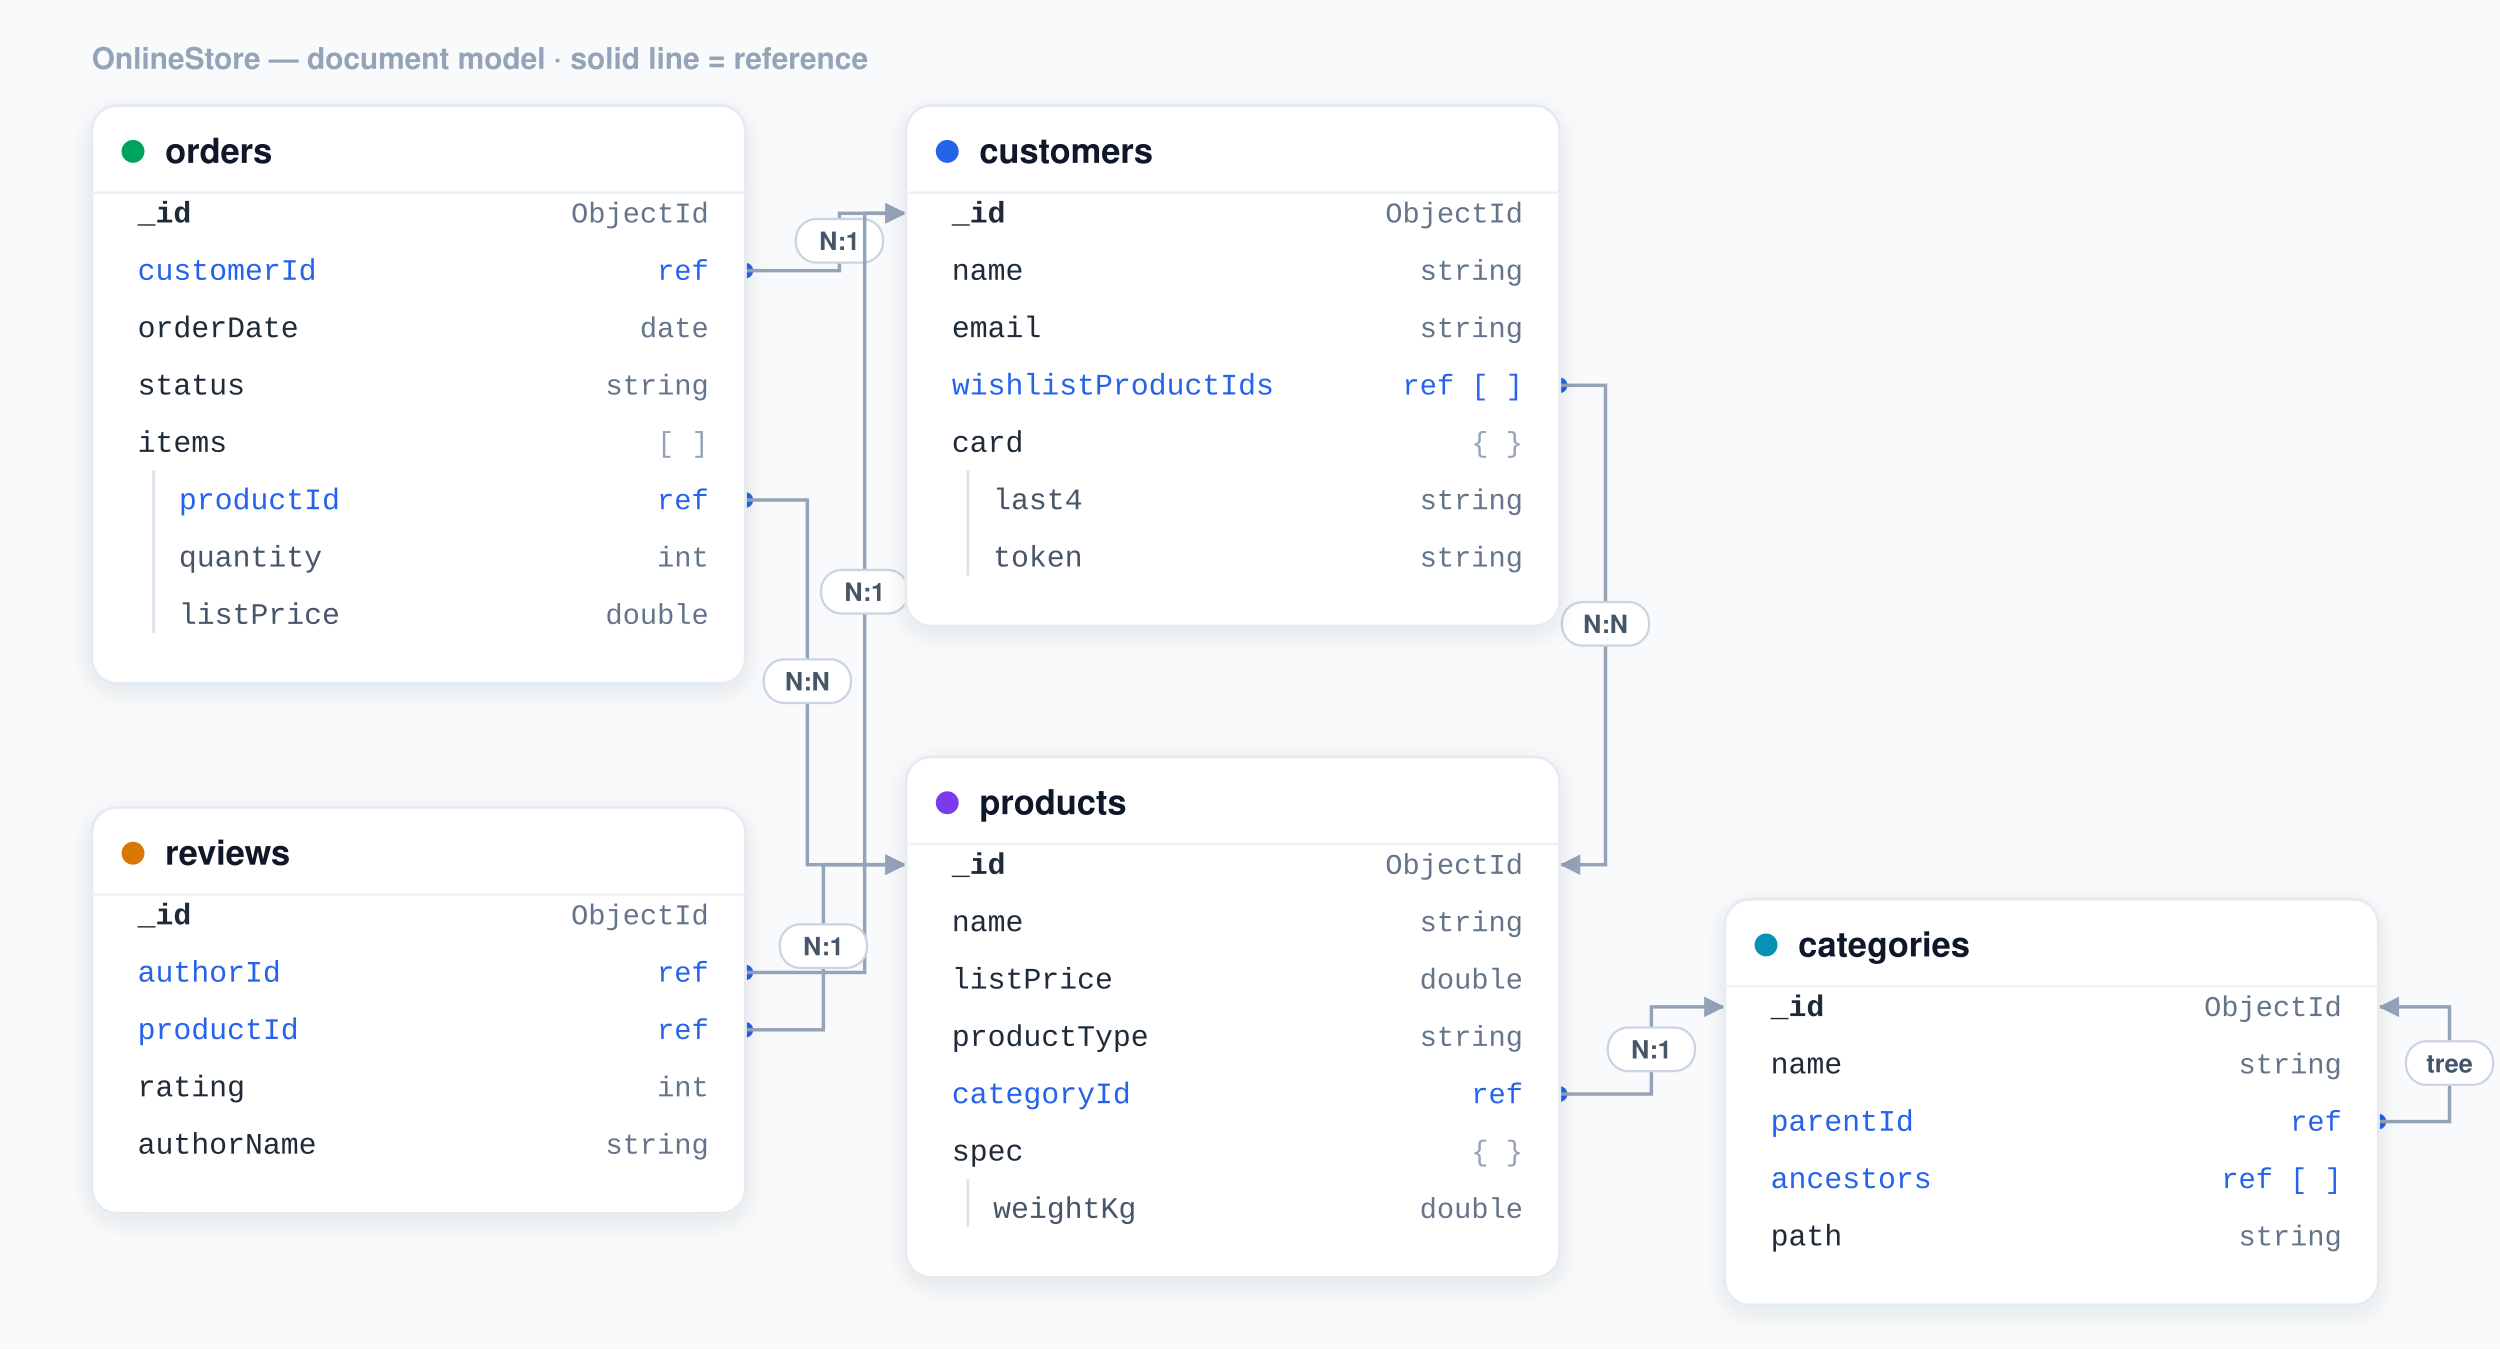
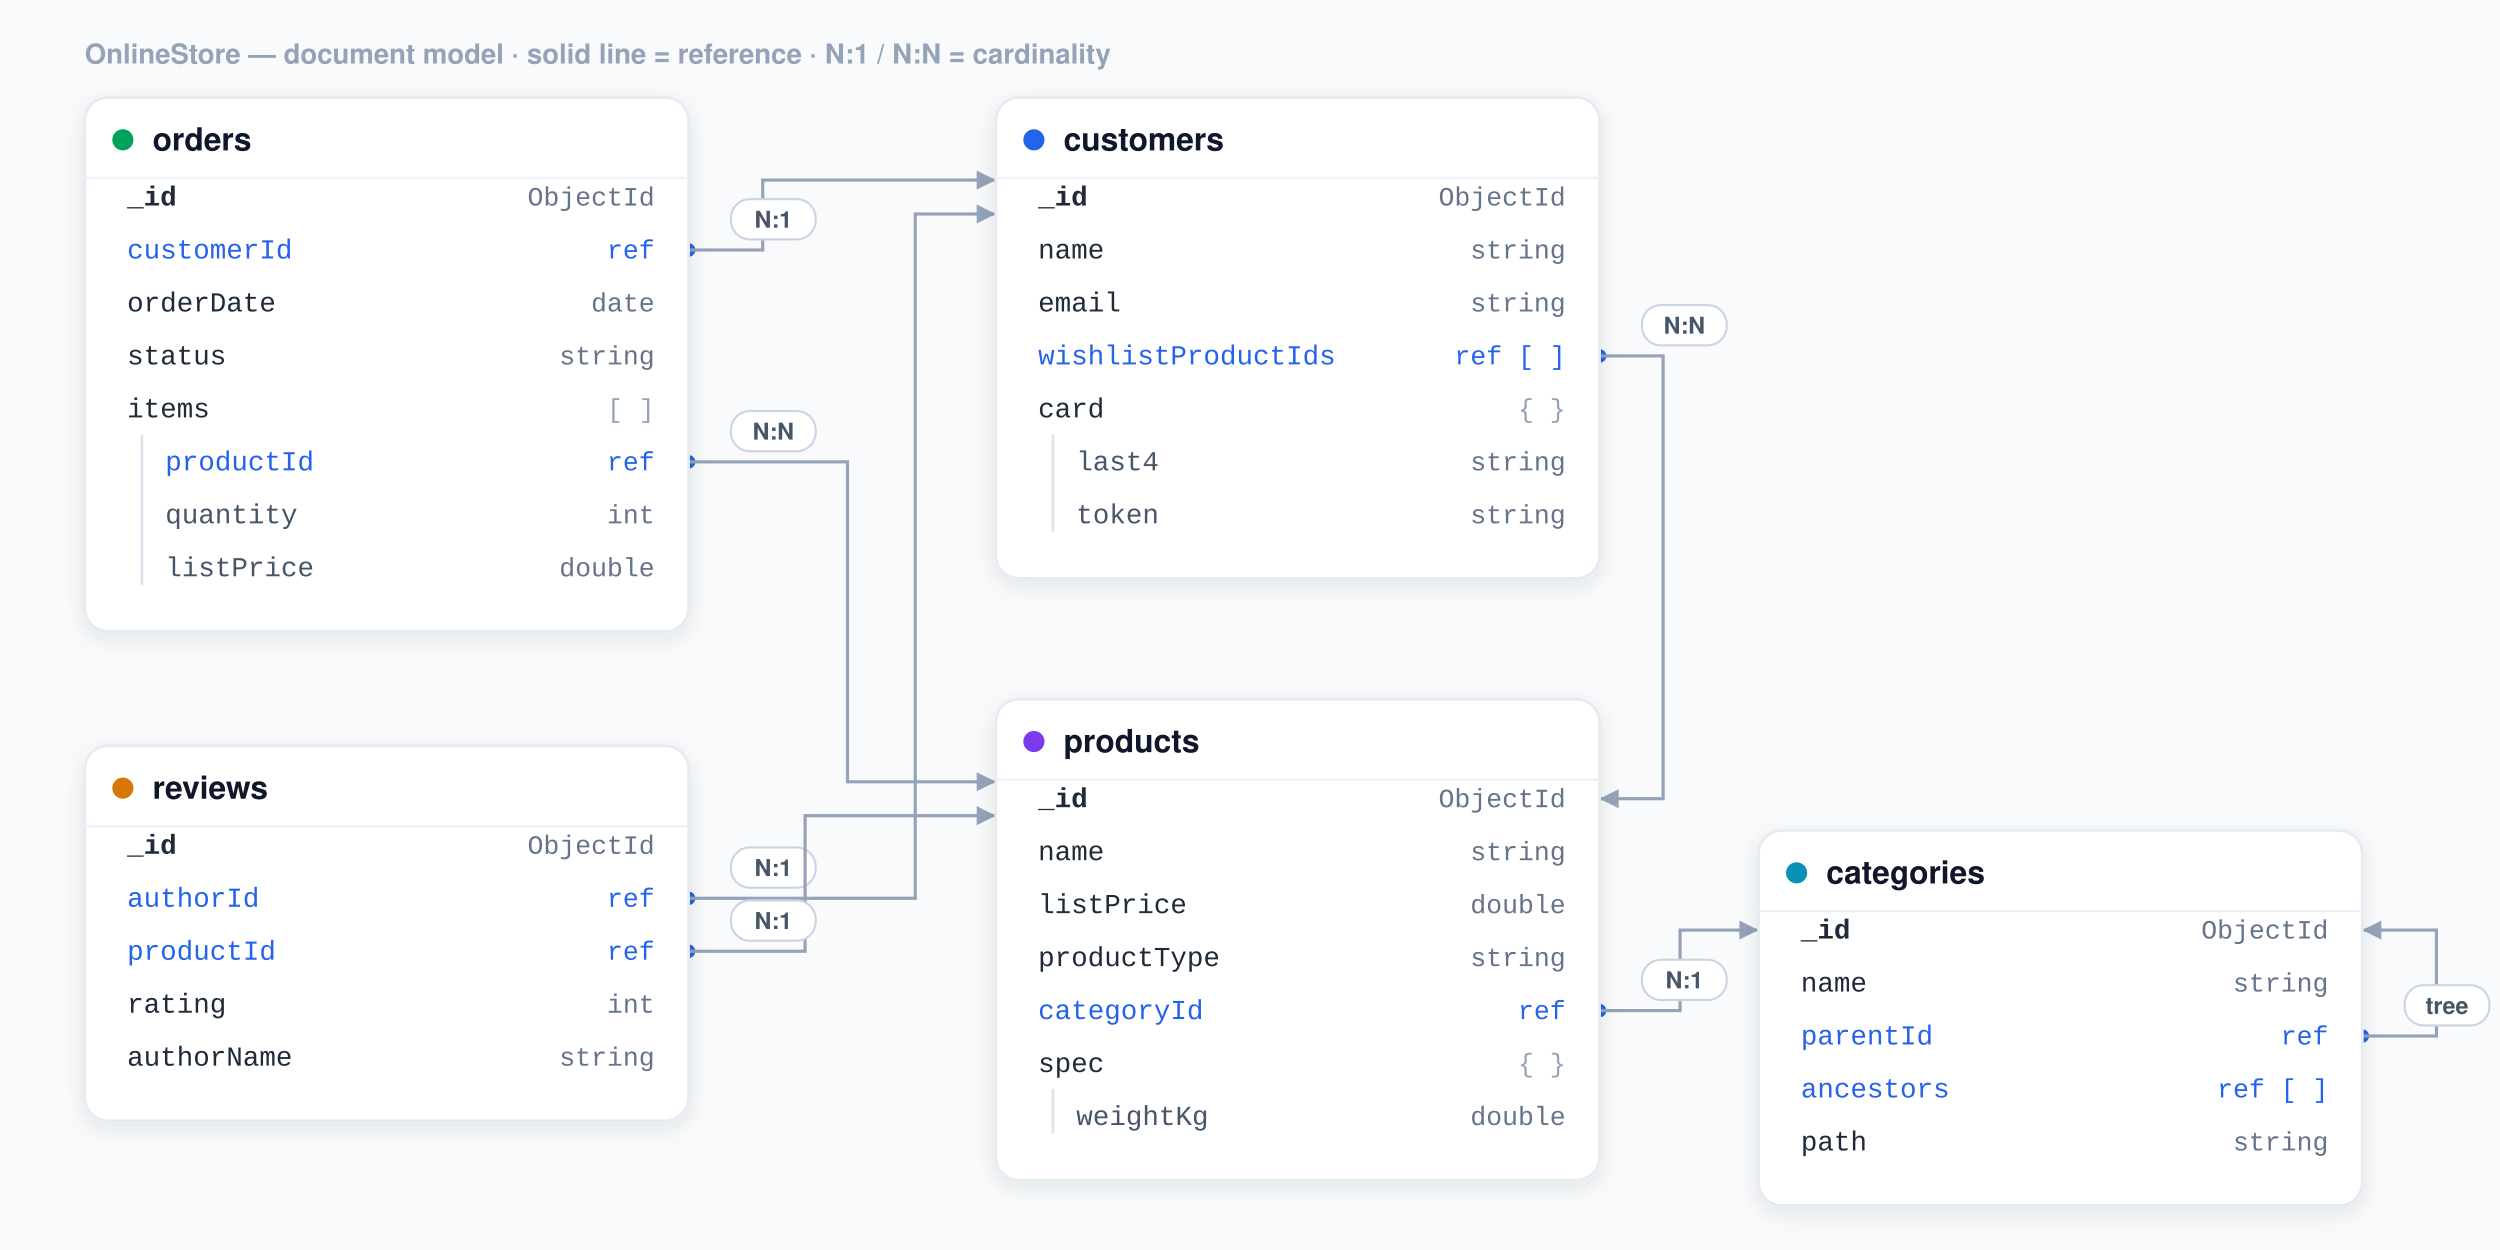
- <svg xmlns="http://www.w3.org/2000/svg" viewBox="0 0 1090 588" font-family="'Segoe UI', Helvetica, Arial, sans-serif">
+ <svg xmlns="http://www.w3.org/2000/svg" viewBox="0 0 1180 590" font-family="'Segoe UI', Helvetica, Arial, sans-serif">
  <defs>
    <filter id="sh" x="-8%" y="-8%" width="116%" height="122%">
      <feDropShadow dx="0" dy="3" stdDeviation="5" flood-color="#1e293b" flood-opacity="0.10" />
    </filter>
  </defs>
-   <rect width="1090" height="588" fill="#f8fafc" />
-   <text x="40" y="30" font-size="13" font-family="'Segoe UI', Helvetica, Arial, sans-serif" fill="#94a3b8" font-weight="600">OnlineStore — document model  ·  solid line = reference</text>
-   <circle cx="325" cy="118" r="3.4" fill="#2563eb" />
-   <path d="M325,118 H366 V93 H395" fill="none" stroke="#94a3b8" stroke-width="1.5" />
-   <path d="M395,93 l-9,-4.5 l0,9 z" fill="#94a3b8" />
-   <rect x="347" y="95.5" width="38" height="19" rx="9" fill="#fff" stroke="#cbd5e1" stroke-width="1" />
-   <text x="366" y="109" font-size="11" font-weight="700" text-anchor="middle" fill="#475569" font-family="'Segoe UI', Helvetica, Arial, sans-serif">N:1</text>
-   <circle cx="325" cy="218" r="3.4" fill="#2563eb" />
-   <path d="M325,218 H352 V377 H395" fill="none" stroke="#94a3b8" stroke-width="1.5" />
-   <path d="M395,377 l-9,-4.5 l0,9 z" fill="#94a3b8" />
-   <rect x="333" y="287.5" width="38" height="19" rx="9" fill="#fff" stroke="#cbd5e1" stroke-width="1" />
-   <text x="352" y="301" font-size="11" font-weight="700" text-anchor="middle" fill="#475569" font-family="'Segoe UI', Helvetica, Arial, sans-serif">N:N</text>
-   <circle cx="325" cy="424" r="3.4" fill="#2563eb" />
-   <path d="M325,424 H377 V93 H395" fill="none" stroke="#94a3b8" stroke-width="1.5" />
-   <path d="M395,93 l-9,-4.5 l0,9 z" fill="#94a3b8" />
-   <rect x="358" y="248.5" width="38" height="19" rx="9" fill="#fff" stroke="#cbd5e1" stroke-width="1" />
-   <text x="377" y="262" font-size="11" font-weight="700" text-anchor="middle" fill="#475569" font-family="'Segoe UI', Helvetica, Arial, sans-serif">N:1</text>
-   <circle cx="325" cy="449" r="3.4" fill="#2563eb" />
-   <path d="M325,449 H359 V377 H395" fill="none" stroke="#94a3b8" stroke-width="1.5" />
-   <path d="M395,377 l-9,-4.5 l0,9 z" fill="#94a3b8" />
-   <rect x="340" y="403" width="38" height="19" rx="9" fill="#fff" stroke="#cbd5e1" stroke-width="1" />
-   <text x="359" y="416.5" font-size="11" font-weight="700" text-anchor="middle" fill="#475569" font-family="'Segoe UI', Helvetica, Arial, sans-serif">N:1</text>
-   <circle cx="680" cy="477" r="3.4" fill="#2563eb" />
-   <path d="M680,477 H720 V439 H752" fill="none" stroke="#94a3b8" stroke-width="1.5" />
-   <path d="M752,439 l-9,-4.5 l0,9 z" fill="#94a3b8" />
-   <rect x="701" y="448" width="38" height="19" rx="9" fill="#fff" stroke="#cbd5e1" stroke-width="1" />
-   <text x="720" y="461.5" font-size="11" font-weight="700" text-anchor="middle" fill="#475569" font-family="'Segoe UI', Helvetica, Arial, sans-serif">N:1</text>
-   <circle cx="680" cy="168" r="3.4" fill="#2563eb" />
-   <path d="M680,168 H700 V377 H680" fill="none" stroke="#94a3b8" stroke-width="1.5" />
-   <path d="M680,377 l9,-4.5 l0,9 z" fill="#94a3b8" />
-   <rect x="681" y="262.5" width="38" height="19" rx="9" fill="#fff" stroke="#cbd5e1" stroke-width="1" />
-   <text x="700" y="276" font-size="11" font-weight="700" text-anchor="middle" fill="#475569" font-family="'Segoe UI', Helvetica, Arial, sans-serif">N:N</text>
-   <circle cx="1037" cy="489" r="3.4" fill="#2563eb" />
-   <path d="M1037,489 H1068 V439 H1037" fill="none" stroke="#94a3b8" stroke-width="1.5" />
-   <path d="M1037,439 l9,-4.5 l0,9 z" fill="#94a3b8" />
-   <rect x="1049" y="454" width="38" height="19" rx="9" fill="#fff" stroke="#cbd5e1" stroke-width="1" />
-   <text x="1068" y="467.5" font-size="11" font-weight="700" text-anchor="middle" fill="#475569" font-family="'Segoe UI', Helvetica, Arial, sans-serif">tree</text>
+   <rect width="1180" height="590" fill="#f8fafc" />
+   <text x="40" y="30" font-size="13" font-family="'Segoe UI', Helvetica, Arial, sans-serif" fill="#94a3b8" font-weight="600">OnlineStore — document model  ·  solid line = reference  ·  N:1 / N:N = cardinality</text>
+   <circle cx="325" cy="118" r="3.2" fill="#2563eb" />
+   <path d="M325,118 H360 V85 H470" fill="none" stroke="#94a3b8" stroke-width="1.5" />
+   <path d="M470,85 l-9,-4.5 l0,9 z" fill="#94a3b8" />
+   <rect x="345" y="94" width="40" height="19" rx="9" fill="#fff" stroke="#cbd5e1" stroke-width="1" />
+   <text x="365" y="107.5" font-size="11" font-weight="700" text-anchor="middle" fill="#475569" font-family="'Segoe UI', Helvetica, Arial, sans-serif">N:1</text>
+   <circle cx="325" cy="218" r="3.2" fill="#2563eb" />
+   <path d="M325,218 H400 V369 H470" fill="none" stroke="#94a3b8" stroke-width="1.5" />
+   <path d="M470,369 l-9,-4.5 l0,9 z" fill="#94a3b8" />
+   <rect x="345" y="194" width="40" height="19" rx="9" fill="#fff" stroke="#cbd5e1" stroke-width="1" />
+   <text x="365" y="207.5" font-size="11" font-weight="700" text-anchor="middle" fill="#475569" font-family="'Segoe UI', Helvetica, Arial, sans-serif">N:N</text>
+   <circle cx="325" cy="424" r="3.2" fill="#2563eb" />
+   <path d="M325,424 H432 V101 H470" fill="none" stroke="#94a3b8" stroke-width="1.5" />
+   <path d="M470,101 l-9,-4.5 l0,9 z" fill="#94a3b8" />
+   <rect x="345" y="400" width="40" height="19" rx="9" fill="#fff" stroke="#cbd5e1" stroke-width="1" />
+   <text x="365" y="413.5" font-size="11" font-weight="700" text-anchor="middle" fill="#475569" font-family="'Segoe UI', Helvetica, Arial, sans-serif">N:1</text>
+   <circle cx="325" cy="449" r="3.2" fill="#2563eb" />
+   <path d="M325,449 H380 V385 H470" fill="none" stroke="#94a3b8" stroke-width="1.5" />
+   <path d="M470,385 l-9,-4.5 l0,9 z" fill="#94a3b8" />
+   <rect x="345" y="425" width="40" height="19" rx="9" fill="#fff" stroke="#cbd5e1" stroke-width="1" />
+   <text x="365" y="438.5" font-size="11" font-weight="700" text-anchor="middle" fill="#475569" font-family="'Segoe UI', Helvetica, Arial, sans-serif">N:1</text>
+   <circle cx="755" cy="477" r="3.2" fill="#2563eb" />
+   <path d="M755,477 H793 V439 H830" fill="none" stroke="#94a3b8" stroke-width="1.5" />
+   <path d="M830,439 l-9,-4.5 l0,9 z" fill="#94a3b8" />
+   <rect x="775" y="453" width="40" height="19" rx="9" fill="#fff" stroke="#cbd5e1" stroke-width="1" />
+   <text x="795" y="466.5" font-size="11" font-weight="700" text-anchor="middle" fill="#475569" font-family="'Segoe UI', Helvetica, Arial, sans-serif">N:1</text>
+   <circle cx="755" cy="168" r="3.2" fill="#2563eb" />
+   <path d="M755,168 H785 V377 H755" fill="none" stroke="#94a3b8" stroke-width="1.5" />
+   <path d="M755,377 l9,-4.5 l0,9 z" fill="#94a3b8" />
+   <rect x="775" y="144" width="40" height="19" rx="9" fill="#fff" stroke="#cbd5e1" stroke-width="1" />
+   <text x="795" y="157.5" font-size="11" font-weight="700" text-anchor="middle" fill="#475569" font-family="'Segoe UI', Helvetica, Arial, sans-serif">N:N</text>
+   <circle cx="1115" cy="489" r="3.2" fill="#2563eb" />
+   <path d="M1115,489 H1150 V439 H1115" fill="none" stroke="#94a3b8" stroke-width="1.5" />
+   <path d="M1115,439 l9,-4.5 l0,9 z" fill="#94a3b8" />
+   <rect x="1135" y="465" width="40" height="19" rx="9" fill="#fff" stroke="#cbd5e1" stroke-width="1" />
+   <text x="1155" y="478.5" font-size="11" font-weight="700" text-anchor="middle" fill="#475569" font-family="'Segoe UI', Helvetica, Arial, sans-serif">tree</text>
  <rect x="40" y="46" width="285" height="252" rx="11" fill="#ffffff" stroke="#e6ebf2" stroke-width="1.3" filter="url(#sh)" />
  <circle cx="58" cy="66" r="5" fill="#00a35c" />
  <text x="72" y="71" font-size="15" font-weight="800" fill="#0f172a" font-family="'Segoe UI', Helvetica, Arial, sans-serif">orders</text>
  <line x1="40" y1="84" x2="325" y2="84" stroke="#eef2f7" stroke-width="1.2" />
  <line x1="67" y1="205" x2="67" y2="276" stroke="#dbe3ec" stroke-width="1.2" />
  <text x="60" y="97" font-size="13" font-family="Consolas, 'Courier New', monospace" font-weight="700" fill="#1f2b38">_id</text>
  <text x="309" y="97" font-size="12.5" font-family="Consolas, 'Courier New', monospace" text-anchor="end" fill="#64748b">ObjectId</text>
  <text x="60" y="122" font-size="13" font-family="Consolas, 'Courier New', monospace" font-weight="500" fill="#2563eb">customerId</text>
  <text x="309" y="122" font-size="12.5" font-family="Consolas, 'Courier New', monospace" text-anchor="end" fill="#2563eb">ref</text>
  <text x="60" y="147" font-size="13" font-family="Consolas, 'Courier New', monospace" font-weight="500" fill="#1f2b38">orderDate</text>
  <text x="309" y="147" font-size="12.5" font-family="Consolas, 'Courier New', monospace" text-anchor="end" fill="#64748b">date</text>
  <text x="60" y="172" font-size="13" font-family="Consolas, 'Courier New', monospace" font-weight="500" fill="#1f2b38">status</text>
  <text x="309" y="172" font-size="12.5" font-family="Consolas, 'Courier New', monospace" text-anchor="end" fill="#64748b">string</text>
  <text x="60" y="197" font-size="13" font-family="Consolas, 'Courier New', monospace" font-weight="500" fill="#1f2b38">items</text>
  <text x="309" y="197" font-size="12.5" font-family="Consolas, 'Courier New', monospace" text-anchor="end" fill="#94a3b8">[ ]</text>
  <text x="78" y="222" font-size="13" font-family="Consolas, 'Courier New', monospace" font-weight="500" fill="#2563eb">productId</text>
  <text x="309" y="222" font-size="12.5" font-family="Consolas, 'Courier New', monospace" text-anchor="end" fill="#2563eb">ref</text>
  <text x="78" y="247" font-size="13" font-family="Consolas, 'Courier New', monospace" font-weight="500" fill="#475569">quantity</text>
  <text x="309" y="247" font-size="12.5" font-family="Consolas, 'Courier New', monospace" text-anchor="end" fill="#64748b">int</text>
  <text x="78" y="272" font-size="13" font-family="Consolas, 'Courier New', monospace" font-weight="500" fill="#475569">listPrice</text>
  <text x="309" y="272" font-size="12.5" font-family="Consolas, 'Courier New', monospace" text-anchor="end" fill="#64748b">double</text>
  <rect x="40" y="352" width="285" height="177" rx="11" fill="#ffffff" stroke="#e6ebf2" stroke-width="1.3" filter="url(#sh)" />
  <circle cx="58" cy="372" r="5" fill="#d97706" />
  <text x="72" y="377" font-size="15" font-weight="800" fill="#0f172a" font-family="'Segoe UI', Helvetica, Arial, sans-serif">reviews</text>
  <line x1="40" y1="390" x2="325" y2="390" stroke="#eef2f7" stroke-width="1.2" />
  <text x="60" y="403" font-size="13" font-family="Consolas, 'Courier New', monospace" font-weight="700" fill="#1f2b38">_id</text>
  <text x="309" y="403" font-size="12.5" font-family="Consolas, 'Courier New', monospace" text-anchor="end" fill="#64748b">ObjectId</text>
  <text x="60" y="428" font-size="13" font-family="Consolas, 'Courier New', monospace" font-weight="500" fill="#2563eb">authorId</text>
  <text x="309" y="428" font-size="12.5" font-family="Consolas, 'Courier New', monospace" text-anchor="end" fill="#2563eb">ref</text>
  <text x="60" y="453" font-size="13" font-family="Consolas, 'Courier New', monospace" font-weight="500" fill="#2563eb">productId</text>
  <text x="309" y="453" font-size="12.5" font-family="Consolas, 'Courier New', monospace" text-anchor="end" fill="#2563eb">ref</text>
  <text x="60" y="478" font-size="13" font-family="Consolas, 'Courier New', monospace" font-weight="500" fill="#1f2b38">rating</text>
  <text x="309" y="478" font-size="12.5" font-family="Consolas, 'Courier New', monospace" text-anchor="end" fill="#64748b">int</text>
  <text x="60" y="503" font-size="13" font-family="Consolas, 'Courier New', monospace" font-weight="500" fill="#1f2b38">authorName</text>
  <text x="309" y="503" font-size="12.5" font-family="Consolas, 'Courier New', monospace" text-anchor="end" fill="#64748b">string</text>
-   <rect x="395" y="46" width="285" height="227" rx="11" fill="#ffffff" stroke="#e6ebf2" stroke-width="1.3" filter="url(#sh)" />
-   <circle cx="413" cy="66" r="5" fill="#2563eb" />
-   <text x="427" y="71" font-size="15" font-weight="800" fill="#0f172a" font-family="'Segoe UI', Helvetica, Arial, sans-serif">customers</text>
-   <line x1="395" y1="84" x2="680" y2="84" stroke="#eef2f7" stroke-width="1.2" />
-   <line x1="422" y1="205" x2="422" y2="251" stroke="#dbe3ec" stroke-width="1.2" />
-   <text x="415" y="97" font-size="13" font-family="Consolas, 'Courier New', monospace" font-weight="700" fill="#1f2b38">_id</text>
-   <text x="664" y="97" font-size="12.5" font-family="Consolas, 'Courier New', monospace" text-anchor="end" fill="#64748b">ObjectId</text>
-   <text x="415" y="122" font-size="13" font-family="Consolas, 'Courier New', monospace" font-weight="500" fill="#1f2b38">name</text>
-   <text x="664" y="122" font-size="12.5" font-family="Consolas, 'Courier New', monospace" text-anchor="end" fill="#64748b">string</text>
-   <text x="415" y="147" font-size="13" font-family="Consolas, 'Courier New', monospace" font-weight="500" fill="#1f2b38">email</text>
-   <text x="664" y="147" font-size="12.5" font-family="Consolas, 'Courier New', monospace" text-anchor="end" fill="#64748b">string</text>
-   <text x="415" y="172" font-size="13" font-family="Consolas, 'Courier New', monospace" font-weight="500" fill="#2563eb">wishlistProductIds</text>
-   <text x="664" y="172" font-size="12.5" font-family="Consolas, 'Courier New', monospace" text-anchor="end" fill="#2563eb">ref [ ]</text>
-   <text x="415" y="197" font-size="13" font-family="Consolas, 'Courier New', monospace" font-weight="500" fill="#1f2b38">card</text>
-   <text x="664" y="197" font-size="12.5" font-family="Consolas, 'Courier New', monospace" text-anchor="end" fill="#94a3b8">{ }</text>
-   <text x="433" y="222" font-size="13" font-family="Consolas, 'Courier New', monospace" font-weight="500" fill="#475569">last4</text>
-   <text x="664" y="222" font-size="12.5" font-family="Consolas, 'Courier New', monospace" text-anchor="end" fill="#64748b">string</text>
-   <text x="433" y="247" font-size="13" font-family="Consolas, 'Courier New', monospace" font-weight="500" fill="#475569">token</text>
-   <text x="664" y="247" font-size="12.5" font-family="Consolas, 'Courier New', monospace" text-anchor="end" fill="#64748b">string</text>
-   <rect x="395" y="330" width="285" height="227" rx="11" fill="#ffffff" stroke="#e6ebf2" stroke-width="1.3" filter="url(#sh)" />
-   <circle cx="413" cy="350" r="5" fill="#7c3aed" />
-   <text x="427" y="355" font-size="15" font-weight="800" fill="#0f172a" font-family="'Segoe UI', Helvetica, Arial, sans-serif">products</text>
-   <line x1="395" y1="368" x2="680" y2="368" stroke="#eef2f7" stroke-width="1.2" />
-   <line x1="422" y1="514" x2="422" y2="535" stroke="#dbe3ec" stroke-width="1.2" />
-   <text x="415" y="381" font-size="13" font-family="Consolas, 'Courier New', monospace" font-weight="700" fill="#1f2b38">_id</text>
-   <text x="664" y="381" font-size="12.5" font-family="Consolas, 'Courier New', monospace" text-anchor="end" fill="#64748b">ObjectId</text>
-   <text x="415" y="406" font-size="13" font-family="Consolas, 'Courier New', monospace" font-weight="500" fill="#1f2b38">name</text>
-   <text x="664" y="406" font-size="12.5" font-family="Consolas, 'Courier New', monospace" text-anchor="end" fill="#64748b">string</text>
-   <text x="415" y="431" font-size="13" font-family="Consolas, 'Courier New', monospace" font-weight="500" fill="#1f2b38">listPrice</text>
-   <text x="664" y="431" font-size="12.5" font-family="Consolas, 'Courier New', monospace" text-anchor="end" fill="#64748b">double</text>
-   <text x="415" y="456" font-size="13" font-family="Consolas, 'Courier New', monospace" font-weight="500" fill="#1f2b38">productType</text>
-   <text x="664" y="456" font-size="12.5" font-family="Consolas, 'Courier New', monospace" text-anchor="end" fill="#64748b">string</text>
-   <text x="415" y="481" font-size="13" font-family="Consolas, 'Courier New', monospace" font-weight="500" fill="#2563eb">categoryId</text>
-   <text x="664" y="481" font-size="12.5" font-family="Consolas, 'Courier New', monospace" text-anchor="end" fill="#2563eb">ref</text>
-   <text x="415" y="506" font-size="13" font-family="Consolas, 'Courier New', monospace" font-weight="500" fill="#1f2b38">spec</text>
-   <text x="664" y="506" font-size="12.5" font-family="Consolas, 'Courier New', monospace" text-anchor="end" fill="#94a3b8">{ }</text>
-   <text x="433" y="531" font-size="13" font-family="Consolas, 'Courier New', monospace" font-weight="500" fill="#475569">weightKg</text>
-   <text x="664" y="531" font-size="12.5" font-family="Consolas, 'Courier New', monospace" text-anchor="end" fill="#64748b">double</text>
-   <rect x="752" y="392" width="285" height="177" rx="11" fill="#ffffff" stroke="#e6ebf2" stroke-width="1.3" filter="url(#sh)" />
-   <circle cx="770" cy="412" r="5" fill="#0891b2" />
-   <text x="784" y="417" font-size="15" font-weight="800" fill="#0f172a" font-family="'Segoe UI', Helvetica, Arial, sans-serif">categories</text>
-   <line x1="752" y1="430" x2="1037" y2="430" stroke="#eef2f7" stroke-width="1.2" />
-   <text x="772" y="443" font-size="13" font-family="Consolas, 'Courier New', monospace" font-weight="700" fill="#1f2b38">_id</text>
-   <text x="1021" y="443" font-size="12.5" font-family="Consolas, 'Courier New', monospace" text-anchor="end" fill="#64748b">ObjectId</text>
-   <text x="772" y="468" font-size="13" font-family="Consolas, 'Courier New', monospace" font-weight="500" fill="#1f2b38">name</text>
-   <text x="1021" y="468" font-size="12.5" font-family="Consolas, 'Courier New', monospace" text-anchor="end" fill="#64748b">string</text>
-   <text x="772" y="493" font-size="13" font-family="Consolas, 'Courier New', monospace" font-weight="500" fill="#2563eb">parentId</text>
-   <text x="1021" y="493" font-size="12.5" font-family="Consolas, 'Courier New', monospace" text-anchor="end" fill="#2563eb">ref</text>
-   <text x="772" y="518" font-size="13" font-family="Consolas, 'Courier New', monospace" font-weight="500" fill="#2563eb">ancestors</text>
-   <text x="1021" y="518" font-size="12.5" font-family="Consolas, 'Courier New', monospace" text-anchor="end" fill="#2563eb">ref [ ]</text>
-   <text x="772" y="543" font-size="13" font-family="Consolas, 'Courier New', monospace" font-weight="500" fill="#1f2b38">path</text>
-   <text x="1021" y="543" font-size="12.5" font-family="Consolas, 'Courier New', monospace" text-anchor="end" fill="#64748b">string</text>
+   <rect x="470" y="46" width="285" height="227" rx="11" fill="#ffffff" stroke="#e6ebf2" stroke-width="1.3" filter="url(#sh)" />
+   <circle cx="488" cy="66" r="5" fill="#2563eb" />
+   <text x="502" y="71" font-size="15" font-weight="800" fill="#0f172a" font-family="'Segoe UI', Helvetica, Arial, sans-serif">customers</text>
+   <line x1="470" y1="84" x2="755" y2="84" stroke="#eef2f7" stroke-width="1.2" />
+   <line x1="497" y1="205" x2="497" y2="251" stroke="#dbe3ec" stroke-width="1.2" />
+   <text x="490" y="97" font-size="13" font-family="Consolas, 'Courier New', monospace" font-weight="700" fill="#1f2b38">_id</text>
+   <text x="739" y="97" font-size="12.5" font-family="Consolas, 'Courier New', monospace" text-anchor="end" fill="#64748b">ObjectId</text>
+   <text x="490" y="122" font-size="13" font-family="Consolas, 'Courier New', monospace" font-weight="500" fill="#1f2b38">name</text>
+   <text x="739" y="122" font-size="12.5" font-family="Consolas, 'Courier New', monospace" text-anchor="end" fill="#64748b">string</text>
+   <text x="490" y="147" font-size="13" font-family="Consolas, 'Courier New', monospace" font-weight="500" fill="#1f2b38">email</text>
+   <text x="739" y="147" font-size="12.5" font-family="Consolas, 'Courier New', monospace" text-anchor="end" fill="#64748b">string</text>
+   <text x="490" y="172" font-size="13" font-family="Consolas, 'Courier New', monospace" font-weight="500" fill="#2563eb">wishlistProductIds</text>
+   <text x="739" y="172" font-size="12.5" font-family="Consolas, 'Courier New', monospace" text-anchor="end" fill="#2563eb">ref [ ]</text>
+   <text x="490" y="197" font-size="13" font-family="Consolas, 'Courier New', monospace" font-weight="500" fill="#1f2b38">card</text>
+   <text x="739" y="197" font-size="12.5" font-family="Consolas, 'Courier New', monospace" text-anchor="end" fill="#94a3b8">{ }</text>
+   <text x="508" y="222" font-size="13" font-family="Consolas, 'Courier New', monospace" font-weight="500" fill="#475569">last4</text>
+   <text x="739" y="222" font-size="12.5" font-family="Consolas, 'Courier New', monospace" text-anchor="end" fill="#64748b">string</text>
+   <text x="508" y="247" font-size="13" font-family="Consolas, 'Courier New', monospace" font-weight="500" fill="#475569">token</text>
+   <text x="739" y="247" font-size="12.5" font-family="Consolas, 'Courier New', monospace" text-anchor="end" fill="#64748b">string</text>
+   <rect x="470" y="330" width="285" height="227" rx="11" fill="#ffffff" stroke="#e6ebf2" stroke-width="1.3" filter="url(#sh)" />
+   <circle cx="488" cy="350" r="5" fill="#7c3aed" />
+   <text x="502" y="355" font-size="15" font-weight="800" fill="#0f172a" font-family="'Segoe UI', Helvetica, Arial, sans-serif">products</text>
+   <line x1="470" y1="368" x2="755" y2="368" stroke="#eef2f7" stroke-width="1.2" />
+   <line x1="497" y1="514" x2="497" y2="535" stroke="#dbe3ec" stroke-width="1.2" />
+   <text x="490" y="381" font-size="13" font-family="Consolas, 'Courier New', monospace" font-weight="700" fill="#1f2b38">_id</text>
+   <text x="739" y="381" font-size="12.5" font-family="Consolas, 'Courier New', monospace" text-anchor="end" fill="#64748b">ObjectId</text>
+   <text x="490" y="406" font-size="13" font-family="Consolas, 'Courier New', monospace" font-weight="500" fill="#1f2b38">name</text>
+   <text x="739" y="406" font-size="12.5" font-family="Consolas, 'Courier New', monospace" text-anchor="end" fill="#64748b">string</text>
+   <text x="490" y="431" font-size="13" font-family="Consolas, 'Courier New', monospace" font-weight="500" fill="#1f2b38">listPrice</text>
+   <text x="739" y="431" font-size="12.5" font-family="Consolas, 'Courier New', monospace" text-anchor="end" fill="#64748b">double</text>
+   <text x="490" y="456" font-size="13" font-family="Consolas, 'Courier New', monospace" font-weight="500" fill="#1f2b38">productType</text>
+   <text x="739" y="456" font-size="12.5" font-family="Consolas, 'Courier New', monospace" text-anchor="end" fill="#64748b">string</text>
+   <text x="490" y="481" font-size="13" font-family="Consolas, 'Courier New', monospace" font-weight="500" fill="#2563eb">categoryId</text>
+   <text x="739" y="481" font-size="12.5" font-family="Consolas, 'Courier New', monospace" text-anchor="end" fill="#2563eb">ref</text>
+   <text x="490" y="506" font-size="13" font-family="Consolas, 'Courier New', monospace" font-weight="500" fill="#1f2b38">spec</text>
+   <text x="739" y="506" font-size="12.5" font-family="Consolas, 'Courier New', monospace" text-anchor="end" fill="#94a3b8">{ }</text>
+   <text x="508" y="531" font-size="13" font-family="Consolas, 'Courier New', monospace" font-weight="500" fill="#475569">weightKg</text>
+   <text x="739" y="531" font-size="12.5" font-family="Consolas, 'Courier New', monospace" text-anchor="end" fill="#64748b">double</text>
+   <rect x="830" y="392" width="285" height="177" rx="11" fill="#ffffff" stroke="#e6ebf2" stroke-width="1.3" filter="url(#sh)" />
+   <circle cx="848" cy="412" r="5" fill="#0891b2" />
+   <text x="862" y="417" font-size="15" font-weight="800" fill="#0f172a" font-family="'Segoe UI', Helvetica, Arial, sans-serif">categories</text>
+   <line x1="830" y1="430" x2="1115" y2="430" stroke="#eef2f7" stroke-width="1.2" />
+   <text x="850" y="443" font-size="13" font-family="Consolas, 'Courier New', monospace" font-weight="700" fill="#1f2b38">_id</text>
+   <text x="1099" y="443" font-size="12.5" font-family="Consolas, 'Courier New', monospace" text-anchor="end" fill="#64748b">ObjectId</text>
+   <text x="850" y="468" font-size="13" font-family="Consolas, 'Courier New', monospace" font-weight="500" fill="#1f2b38">name</text>
+   <text x="1099" y="468" font-size="12.5" font-family="Consolas, 'Courier New', monospace" text-anchor="end" fill="#64748b">string</text>
+   <text x="850" y="493" font-size="13" font-family="Consolas, 'Courier New', monospace" font-weight="500" fill="#2563eb">parentId</text>
+   <text x="1099" y="493" font-size="12.5" font-family="Consolas, 'Courier New', monospace" text-anchor="end" fill="#2563eb">ref</text>
+   <text x="850" y="518" font-size="13" font-family="Consolas, 'Courier New', monospace" font-weight="500" fill="#2563eb">ancestors</text>
+   <text x="1099" y="518" font-size="12.5" font-family="Consolas, 'Courier New', monospace" text-anchor="end" fill="#2563eb">ref [ ]</text>
+   <text x="850" y="543" font-size="13" font-family="Consolas, 'Courier New', monospace" font-weight="500" fill="#1f2b38">path</text>
+   <text x="1099" y="543" font-size="12.5" font-family="Consolas, 'Courier New', monospace" text-anchor="end" fill="#64748b">string</text>
</svg>
